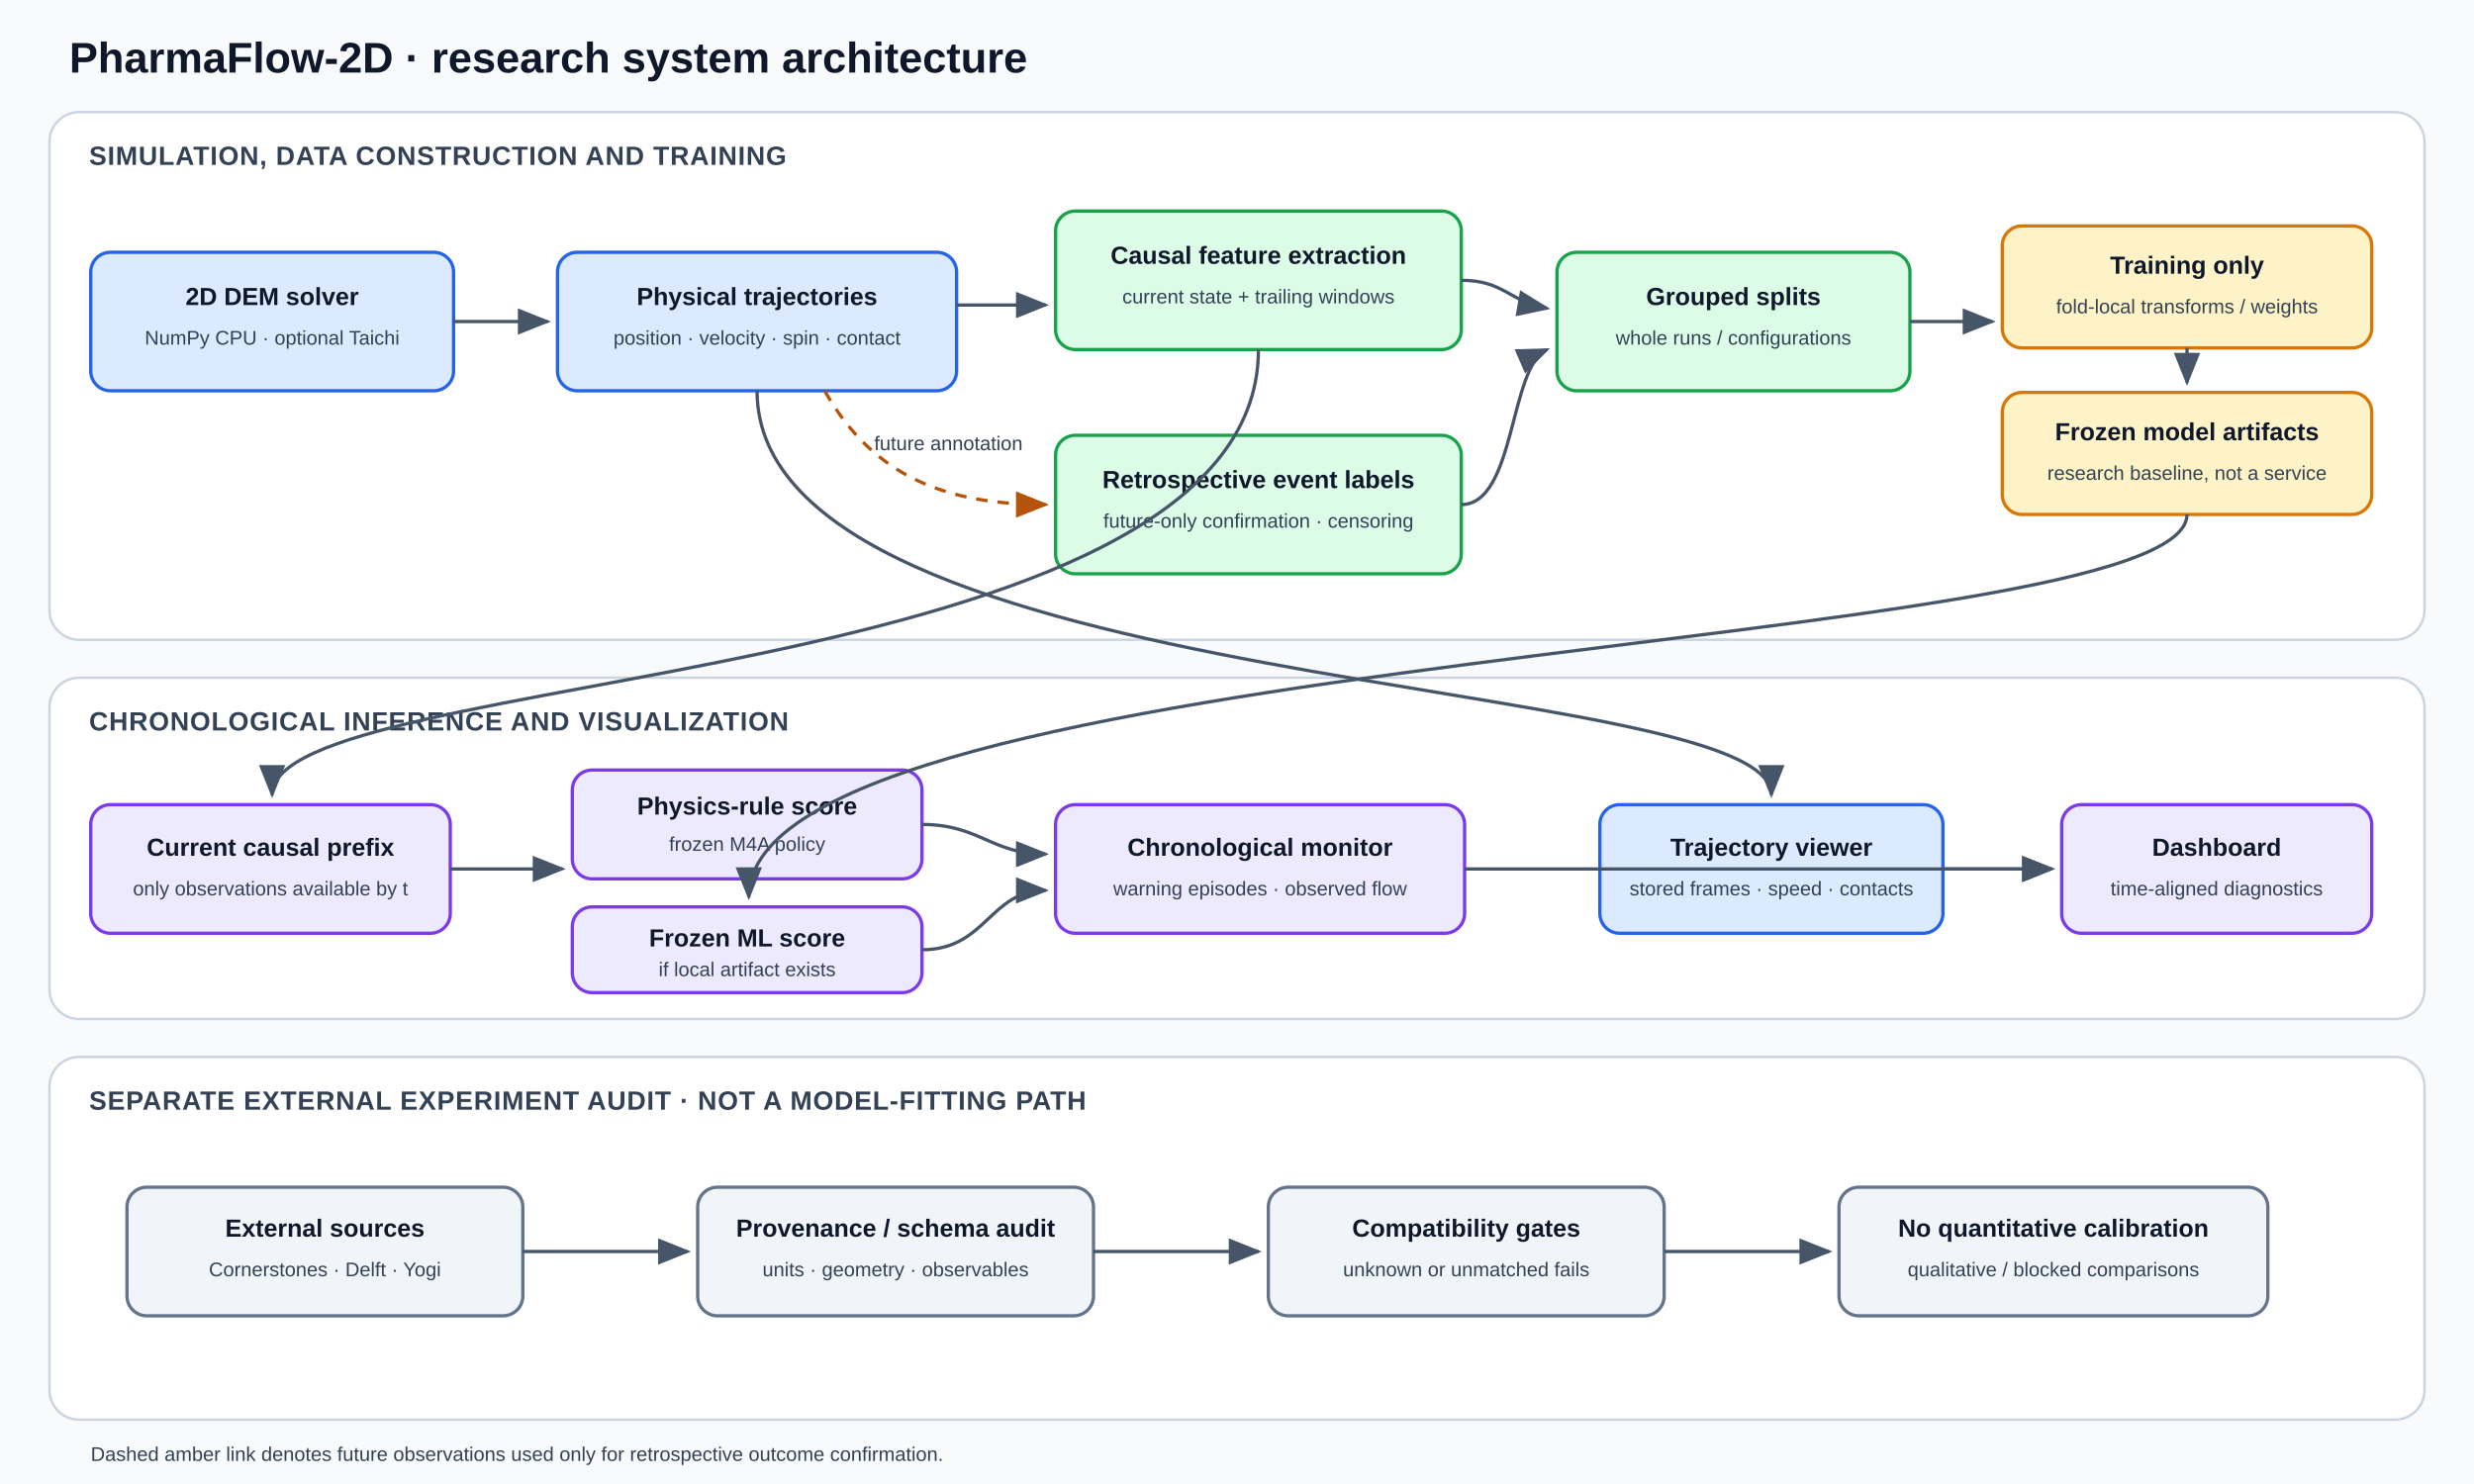
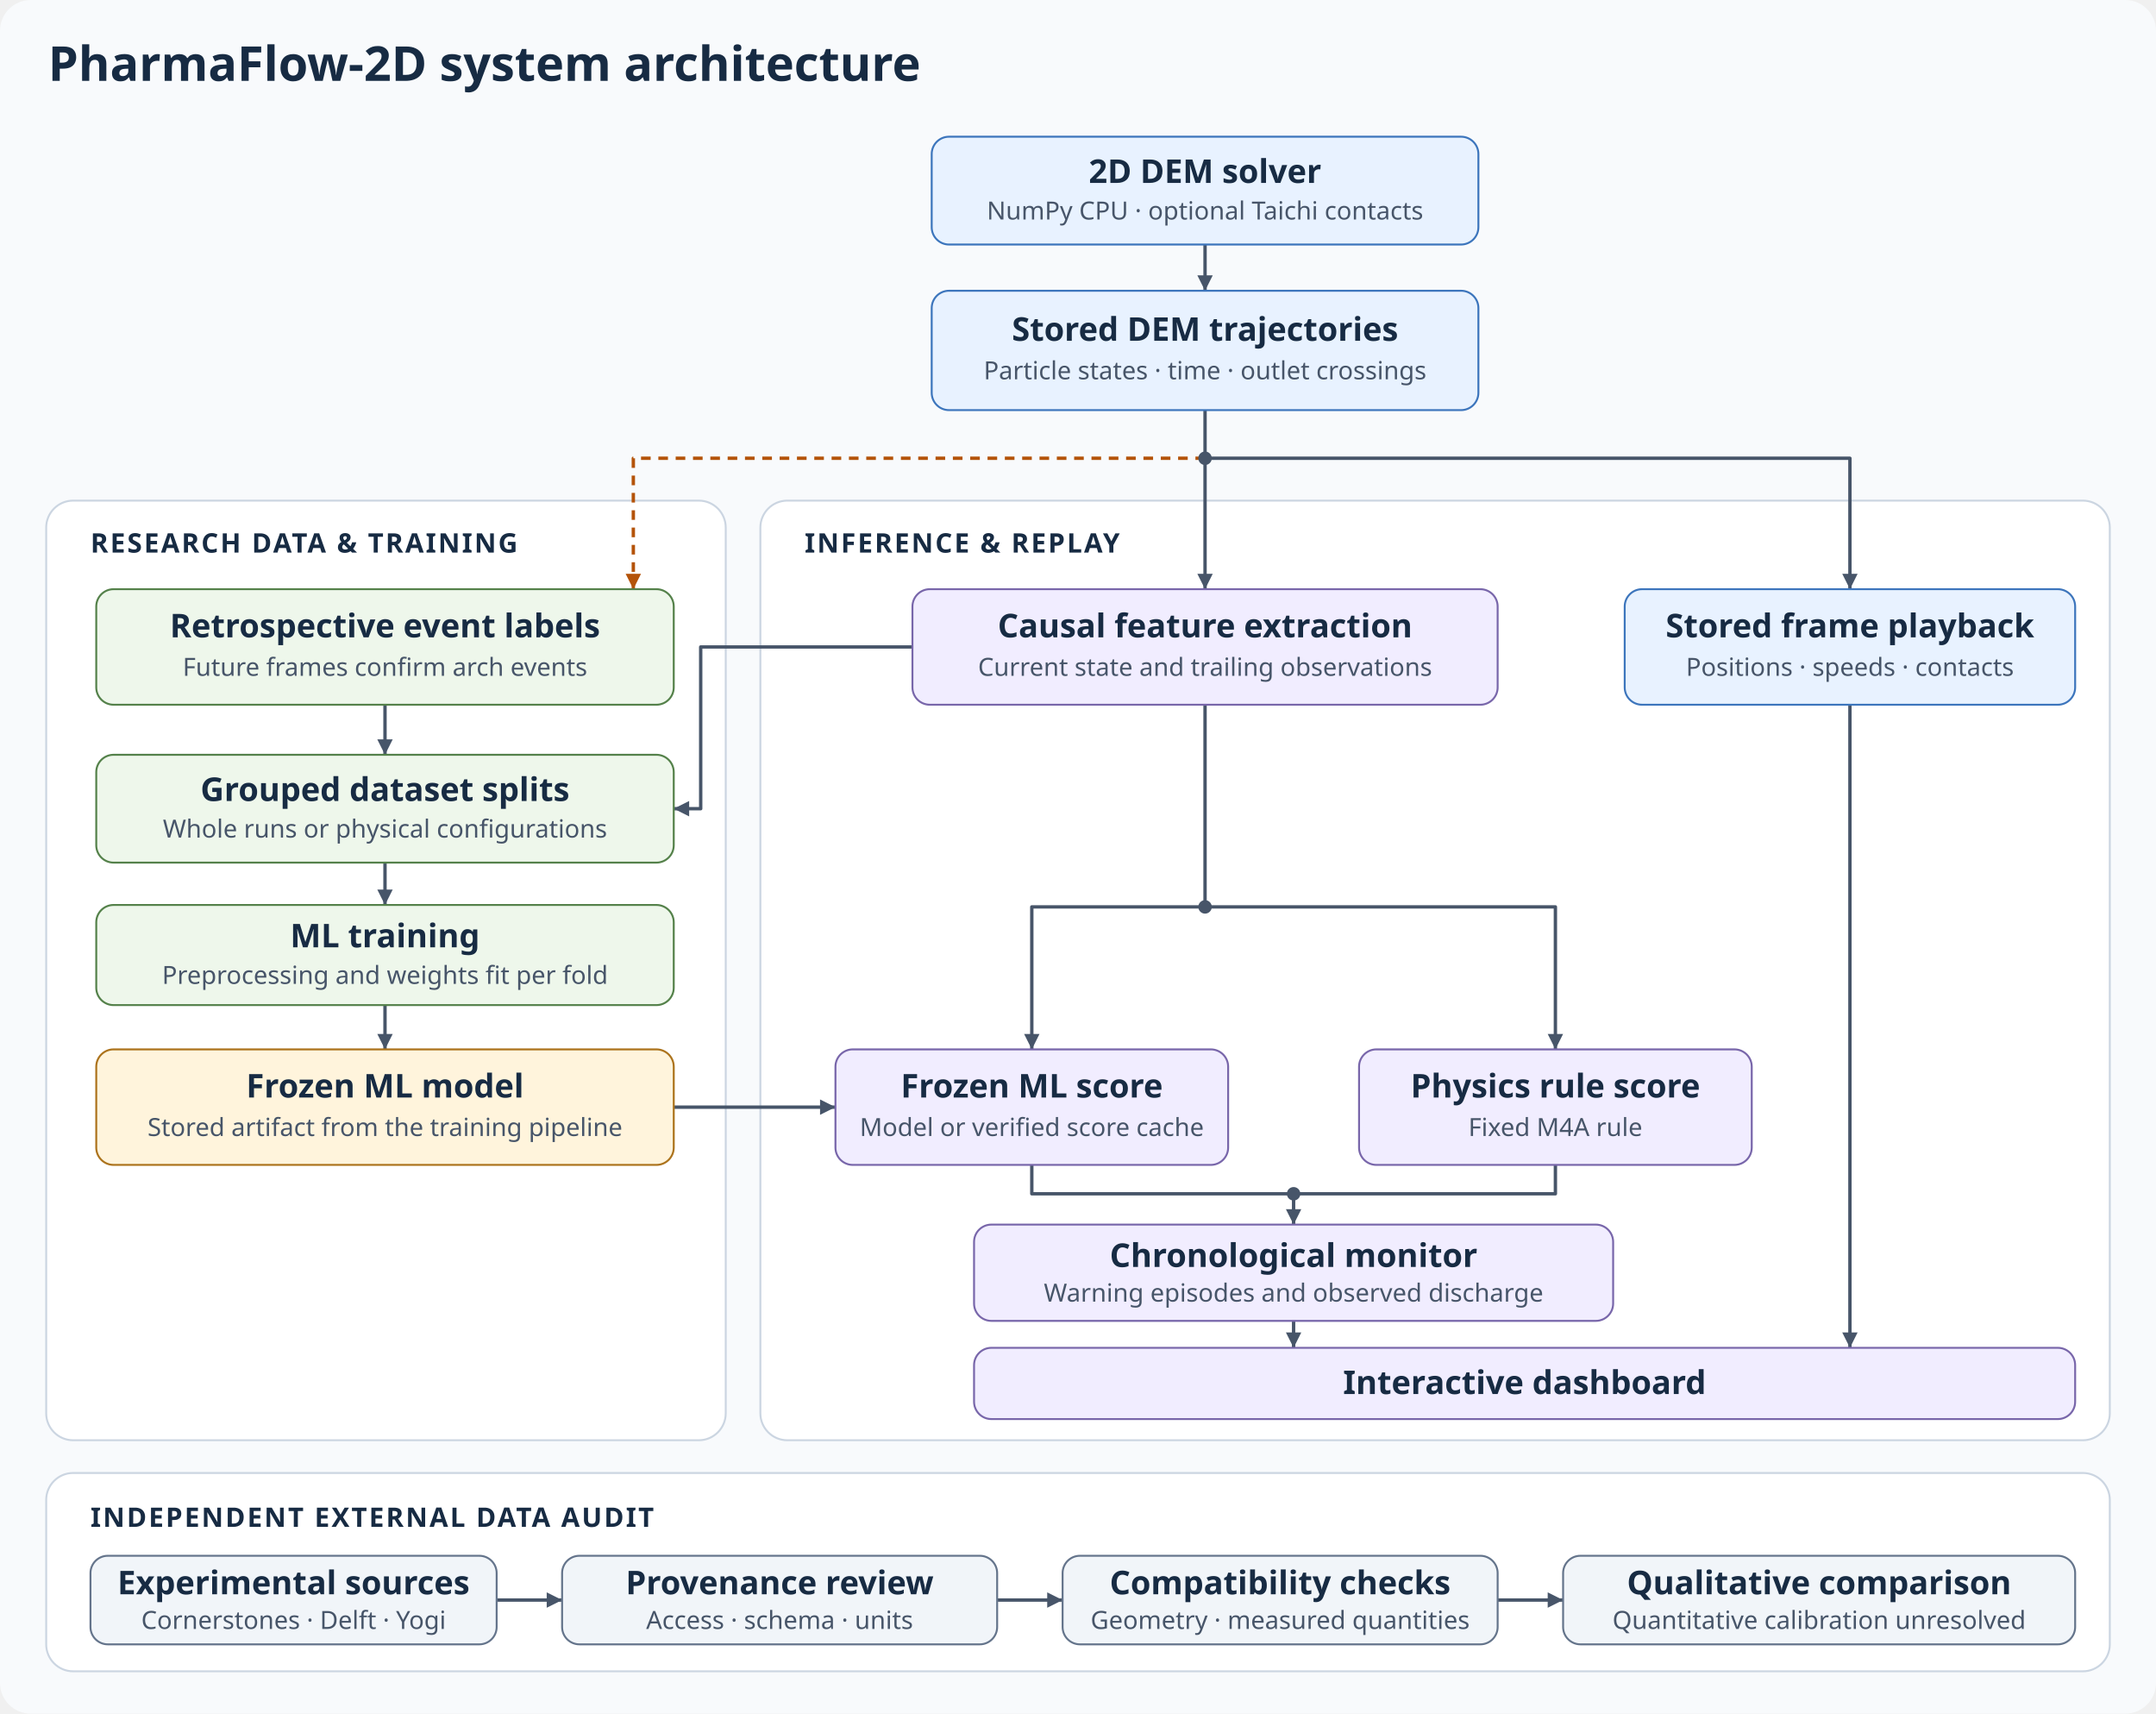
- <svg xmlns="http://www.w3.org/2000/svg" width="1500" height="900" viewBox="0 0 1500 900" role="img" aria-labelledby="title desc">
+ <svg xmlns="http://www.w3.org/2000/svg" width="1120" height="890" viewBox="0 0 1120 890" role="img" aria-labelledby="title desc">
  <defs>
-     <marker id="arrow" markerWidth="10" markerHeight="8" refX="9" refY="4" orient="auto">
-       <path d="M0 0 L10 4 L0 8 Z" fill="#475569" />
+     <marker id="arrow" viewBox="0 0 8 8" markerWidth="8" markerHeight="8" markerUnits="userSpaceOnUse" refX="8" refY="4" orient="auto">
+       <path d="M0 0 L8 4 L0 8 Z" fill="#475569" />
    </marker>
-     <marker id="futureArrow" markerWidth="10" markerHeight="8" refX="9" refY="4" orient="auto">
-       <path d="M0 0 L10 4 L0 8 Z" fill="#b45309" />
+     <marker id="future-arrow" viewBox="0 0 8 8" markerWidth="8" markerHeight="8" markerUnits="userSpaceOnUse" refX="8" refY="4" orient="auto">
+       <path d="M0 0 L8 4 L0 8 Z" fill="#b45309" />
    </marker>
    <style>
- .title{font:700 26px Arial,sans-serif;fill:#0f172a}.section{font:700 16px Arial,sans-serif;fill:#334155;letter-spacing:.5px}.label{font:600 15px Arial,sans-serif;fill:#0f172a}.sub{font:12px Arial,sans-serif;fill:#334155}.sim{fill:#dbeafe;stroke:#2563eb;stroke-width:2}.data{fill:#dcfce7;stroke:#16a34a;stroke-width:2}.model{fill:#fef3c7;stroke:#d97706;stroke-width:2}.online{fill:#ede9fe;stroke:#7c3aed;stroke-width:2}.ext{fill:#f1f5f9;stroke:#64748b;stroke-width:2}.link{fill:none;stroke:#475569;stroke-width:2;marker-end:url(#arrow)}.future{fill:none;stroke:#b45309;stroke-width:2;stroke-dasharray:7 6;marker-end:url(#futureArrow)}.panel{fill:#fff;stroke:#cbd5e1;stroke-width:1.5}</style>
+       text { font-family: system-ui, sans-serif; fill: #172b43; }
+       .title { font-size: 25px; font-weight: 700; }
+       .heading { font-size: 14px; font-weight: 700; letter-spacing: 1px; }
+       .name { font-size: 17px; font-weight: 650; text-anchor: middle; }
+       .detail { font-size: 13px; fill: #475569; text-anchor: middle; }
+       .panel { fill: #fff; stroke: #cbd5e1; }
+       .simulation { fill: #e8f2ff; stroke: #3c75bc; }
+       .training { fill: #eef7eb; stroke: #54814a; }
+       .artifact { fill: #fff4dc; stroke: #ac731c; }
+       .runtime { fill: #f1edff; stroke: #7866aa; }
+       .external { fill: #f1f5f9; stroke: #64748b; }
+       .wire { fill: none; stroke: #475569; stroke-width: 1.75; stroke-linejoin: round; }
+       .arrow { marker-end: url(#arrow); }
+       .future { stroke: #b45309; stroke-dasharray: 5 4; marker-end: url(#future-arrow); }
+       .junction { fill: #475569; }
+     </style>
  </defs>
-   <rect width="1500" height="900" fill="#f8fafc" />
-   <text x="42" y="44" class="title">PharmaFlow-2D · research system architecture</text>
-   <rect x="30" y="68" width="1440" height="320" rx="18" class="panel" />
-   <text x="54" y="100" class="section">SIMULATION, DATA CONSTRUCTION AND TRAINING</text>
-   <rect x="55" y="153" width="220" height="84" rx="12" class="sim" />
-   <text x="165" y="185" text-anchor="middle" class="label">2D DEM solver</text>
-   <text x="165" y="209" text-anchor="middle" class="sub">NumPy CPU · optional Taichi</text>
-   <rect x="338" y="153" width="242" height="84" rx="12" class="sim" />
-   <text x="459" y="185" text-anchor="middle" class="label">Physical trajectories</text>
-   <text x="459" y="209" text-anchor="middle" class="sub">position · velocity · spin · contact</text>
-   <path d="M275 195 H332" class="link" />
-   <rect x="640" y="128" width="246" height="84" rx="12" class="data" />
-   <text x="763" y="160" text-anchor="middle" class="label">Causal feature extraction</text>
-   <text x="763" y="184" text-anchor="middle" class="sub">current state + trailing windows</text>
-   <path d="M580 185 H634" class="link" />
-   <rect x="640" y="264" width="246" height="84" rx="12" class="data" />
-   <text x="763" y="296" text-anchor="middle" class="label">Retrospective event labels</text>
-   <text x="763" y="320" text-anchor="middle" class="sub">future-only confirmation · censoring</text>
-   <path d="M500 237 C530 290 575 306 634 306" class="future" />
-   <text x="530" y="273" class="sub" fill="#92400e">future annotation</text>
-   <rect x="944" y="153" width="214" height="84" rx="12" class="data" />
-   <text x="1051" y="185" text-anchor="middle" class="label">Grouped splits</text>
-   <text x="1051" y="209" text-anchor="middle" class="sub">whole runs / configurations</text>
-   <path d="M886 170 C912 170 915 183 938 187" class="link" />
-   <path d="M886 306 C919 306 915 222 938 212" class="link" />
-   <rect x="1214" y="137" width="224" height="74" rx="12" class="model" />
-   <text x="1326" y="166" text-anchor="middle" class="label">Training only</text>
-   <text x="1326" y="190" text-anchor="middle" class="sub">fold-local transforms / weights</text>
-   <rect x="1214" y="238" width="224" height="74" rx="12" class="model" />
-   <text x="1326" y="267" text-anchor="middle" class="label">Frozen model artifacts</text>
-   <text x="1326" y="291" text-anchor="middle" class="sub">research baseline, not a service</text>
-   <path d="M1158 195 H1208" class="link" />
-   <path d="M1326 211 V232" class="link" />
-   <rect x="30" y="411" width="1440" height="207" rx="18" class="panel" />
-   <text x="54" y="443" class="section">CHRONOLOGICAL INFERENCE AND VISUALIZATION</text>
-   <rect x="55" y="488" width="218" height="78" rx="12" class="online" />
-   <text x="164" y="519" text-anchor="middle" class="label">Current causal prefix</text>
-   <text x="164" y="543" text-anchor="middle" class="sub">only observations available by t</text>
-   <path d="M763 212 C763 420 165 404 165 482" class="link" />
-   <rect x="347" y="467" width="212" height="66" rx="12" class="online" />
-   <text x="453" y="494" text-anchor="middle" class="label">Physics-rule score</text>
-   <text x="453" y="516" text-anchor="middle" class="sub">frozen M4A policy</text>
-   <rect x="347" y="550" width="212" height="52" rx="12" class="online" />
-   <text x="453" y="574" text-anchor="middle" class="label">Frozen ML score</text>
-   <text x="453" y="592" text-anchor="middle" class="sub">if local artifact exists</text>
-   <path d="M273 527 H341" class="link" />
-   <path d="M1326 312 C1326 397 454 392 454 544" class="link" />
-   <rect x="640" y="488" width="248" height="78" rx="12" class="online" />
-   <text x="764" y="519" text-anchor="middle" class="label">Chronological monitor</text>
-   <text x="764" y="543" text-anchor="middle" class="sub">warning episodes · observed flow</text>
-   <path d="M559 500 C594 500 601 518 634 518" class="link" />
-   <path d="M559 576 C598 576 600 540 634 540" class="link" />
-   <rect x="970" y="488" width="208" height="78" rx="12" class="sim" />
-   <text x="1074" y="519" text-anchor="middle" class="label">Trajectory viewer</text>
-   <text x="1074" y="543" text-anchor="middle" class="sub">stored frames · speed · contacts</text>
-   <path d="M459 237 C459 424 1074 408 1074 482" class="link" />
-   <rect x="1250" y="488" width="188" height="78" rx="12" class="online" />
-   <text x="1344" y="519" text-anchor="middle" class="label">Dashboard</text>
-   <text x="1344" y="543" text-anchor="middle" class="sub">time-aligned diagnostics</text>
-   <path d="M888 527 H1244" class="link" />
-   <path d="M1178 527 H1244" class="link" />
-   <rect x="30" y="641" width="1440" height="220" rx="18" class="panel" />
-   <text x="54" y="673" class="section">SEPARATE EXTERNAL EXPERIMENT AUDIT · NOT A MODEL-FITTING PATH</text>
-   <rect x="77" y="720" width="240" height="78" rx="12" class="ext" />
-   <text x="197" y="750" text-anchor="middle" class="label">External sources</text>
-   <text x="197" y="774" text-anchor="middle" class="sub">Cornerstones · Delft · Yogi</text>
-   <rect x="423" y="720" width="240" height="78" rx="12" class="ext" />
-   <text x="543" y="750" text-anchor="middle" class="label">Provenance / schema audit</text>
-   <text x="543" y="774" text-anchor="middle" class="sub">units · geometry · observables</text>
-   <rect x="769" y="720" width="240" height="78" rx="12" class="ext" />
-   <text x="889" y="750" text-anchor="middle" class="label">Compatibility gates</text>
-   <text x="889" y="774" text-anchor="middle" class="sub">unknown or unmatched fails</text>
-   <rect x="1115" y="720" width="260" height="78" rx="12" class="ext" />
-   <text x="1245" y="750" text-anchor="middle" class="label">No quantitative calibration</text>
-   <text x="1245" y="774" text-anchor="middle" class="sub">qualitative / blocked comparisons</text>
-   <path d="M317 759 H417" class="link" />
-   <path d="M663 759 H763" class="link" />
-   <path d="M1009 759 H1109" class="link" />
-   <text x="55" y="886" class="sub">Dashed amber link denotes future observations used only for retrospective outcome confirmation.</text>
+   <rect width="1120" height="890" rx="16" fill="#f8fafc" />
+   <text x="25" y="42" class="title">PharmaFlow-2D system architecture</text>
+   <rect x="24" y="260" width="353" height="488" rx="14" class="panel" />
+   <rect x="395" y="260" width="701" height="488" rx="14" class="panel" />
+   <rect x="24" y="765" width="1072" height="103" rx="14" class="panel" />
+   <text x="47" y="287" class="heading">RESEARCH DATA &amp; TRAINING</text>
+   <text x="418" y="287" class="heading">INFERENCE &amp; REPLAY</text>
+   <text x="47" y="793" class="heading">INDEPENDENT EXTERNAL DATA AUDIT</text>
+   <path d="M626 127 V151" class="wire arrow" />
+   <path d="M626 213 V306" class="wire arrow" />
+   <path d="M626 238 H329 V306" class="wire future" />
+   <path d="M626 238 H961 V306" class="wire arrow" />
+   <circle cx="626" cy="238" r="3.5" class="junction" />
+   <path d="M200 366 V392" class="wire arrow" />
+   <path d="M474 336 H364 V420 H350" class="wire arrow" />
+   <path d="M200 448 V470" class="wire arrow" />
+   <path d="M200 522 V545" class="wire arrow" />
+   <path d="M350 575 H434" class="wire arrow" />
+   <path d="M626 366 V471 H536 V545" class="wire arrow" />
+   <path d="M626 471 H808 V545" class="wire arrow" />
+   <circle cx="626" cy="471" r="3.5" class="junction" />
+   <path d="M536 605 V620 H672" class="wire" />
+   <path d="M808 605 V620 H672 V636" class="wire arrow" />
+   <circle cx="672" cy="620" r="3.5" class="junction" />
+   <path d="M672 686 V700" class="wire arrow" />
+   <path d="M961 366 V700" class="wire arrow" />
+   <path d="M258 831 H292" class="wire arrow" />
+   <path d="M518 831 H552" class="wire arrow" />
+   <path d="M778 831 H812" class="wire arrow" />
+   <g>
+     <rect x="484" y="71" width="284" height="56" rx="9" class="simulation" />
+     <text x="626" y="95" class="name">2D DEM solver</text>
+     <text x="626" y="114" class="detail">NumPy CPU · optional Taichi contacts</text>
+     <rect x="484" y="151" width="284" height="62" rx="9" class="simulation" />
+     <text x="626" y="177" class="name">Stored DEM trajectories</text>
+     <text x="626" y="197" class="detail">Particle states · time · outlet crossings</text>
+   </g>
+   <g>
+     <rect x="50" y="306" width="300" height="60" rx="9" class="training" />
+     <text x="200" y="331" class="name">Retrospective event labels</text>
+     <text x="200" y="351" class="detail">Future frames confirm arch events</text>
+     <rect x="50" y="392" width="300" height="56" rx="9" class="training" />
+     <text x="200" y="416" class="name">Grouped dataset splits</text>
+     <text x="200" y="435" class="detail">Whole runs or physical configurations</text>
+     <rect x="50" y="470" width="300" height="52" rx="9" class="training" />
+     <text x="200" y="492" class="name">ML training</text>
+     <text x="200" y="511" class="detail">Preprocessing and weights fit per fold</text>
+     <rect x="50" y="545" width="300" height="60" rx="9" class="artifact" />
+     <text x="200" y="570" class="name">Frozen ML model</text>
+     <text x="200" y="590" class="detail">Stored artifact from the training pipeline</text>
+   </g>
+   <g>
+     <rect x="474" y="306" width="304" height="60" rx="9" class="runtime" />
+     <text x="626" y="331" class="name">Causal feature extraction</text>
+     <text x="626" y="351" class="detail">Current state and trailing observations</text>
+     <rect x="844" y="306" width="234" height="60" rx="9" class="simulation" />
+     <text x="961" y="331" class="name">Stored frame playback</text>
+     <text x="961" y="351" class="detail">Positions · speeds · contacts</text>
+     <rect x="434" y="545" width="204" height="60" rx="9" class="runtime" />
+     <text x="536" y="570" class="name">Frozen ML score</text>
+     <text x="536" y="590" class="detail">Model or verified score cache</text>
+     <rect x="706" y="545" width="204" height="60" rx="9" class="runtime" />
+     <text x="808" y="570" class="name">Physics rule score</text>
+     <text x="808" y="590" class="detail">Fixed M4A rule</text>
+     <rect x="506" y="636" width="332" height="50" rx="9" class="runtime" />
+     <text x="672" y="658" class="name">Chronological monitor</text>
+     <text x="672" y="676" class="detail">Warning episodes and observed discharge</text>
+     <rect x="506" y="700" width="572" height="37" rx="9" class="runtime" />
+     <text x="792" y="724" class="name">Interactive dashboard</text>
+   </g>
+   <g>
+     <rect x="47" y="808" width="211" height="46" rx="9" class="external" />
+     <text x="152.5" y="828" class="name">Experimental sources</text>
+     <text x="152.5" y="846" class="detail">Cornerstones · Delft · Yogi</text>
+     <rect x="292" y="808" width="226" height="46" rx="9" class="external" />
+     <text x="405" y="828" class="name">Provenance review</text>
+     <text x="405" y="846" class="detail">Access · schema · units</text>
+     <rect x="552" y="808" width="226" height="46" rx="9" class="external" />
+     <text x="665" y="828" class="name">Compatibility checks</text>
+     <text x="665" y="846" class="detail">Geometry · measured quantities</text>
+     <rect x="812" y="808" width="266" height="46" rx="9" class="external" />
+     <text x="945" y="828" class="name">Qualitative comparison</text>
+     <text x="945" y="846" class="detail">Quantitative calibration unresolved</text>
+   </g>
</svg>
